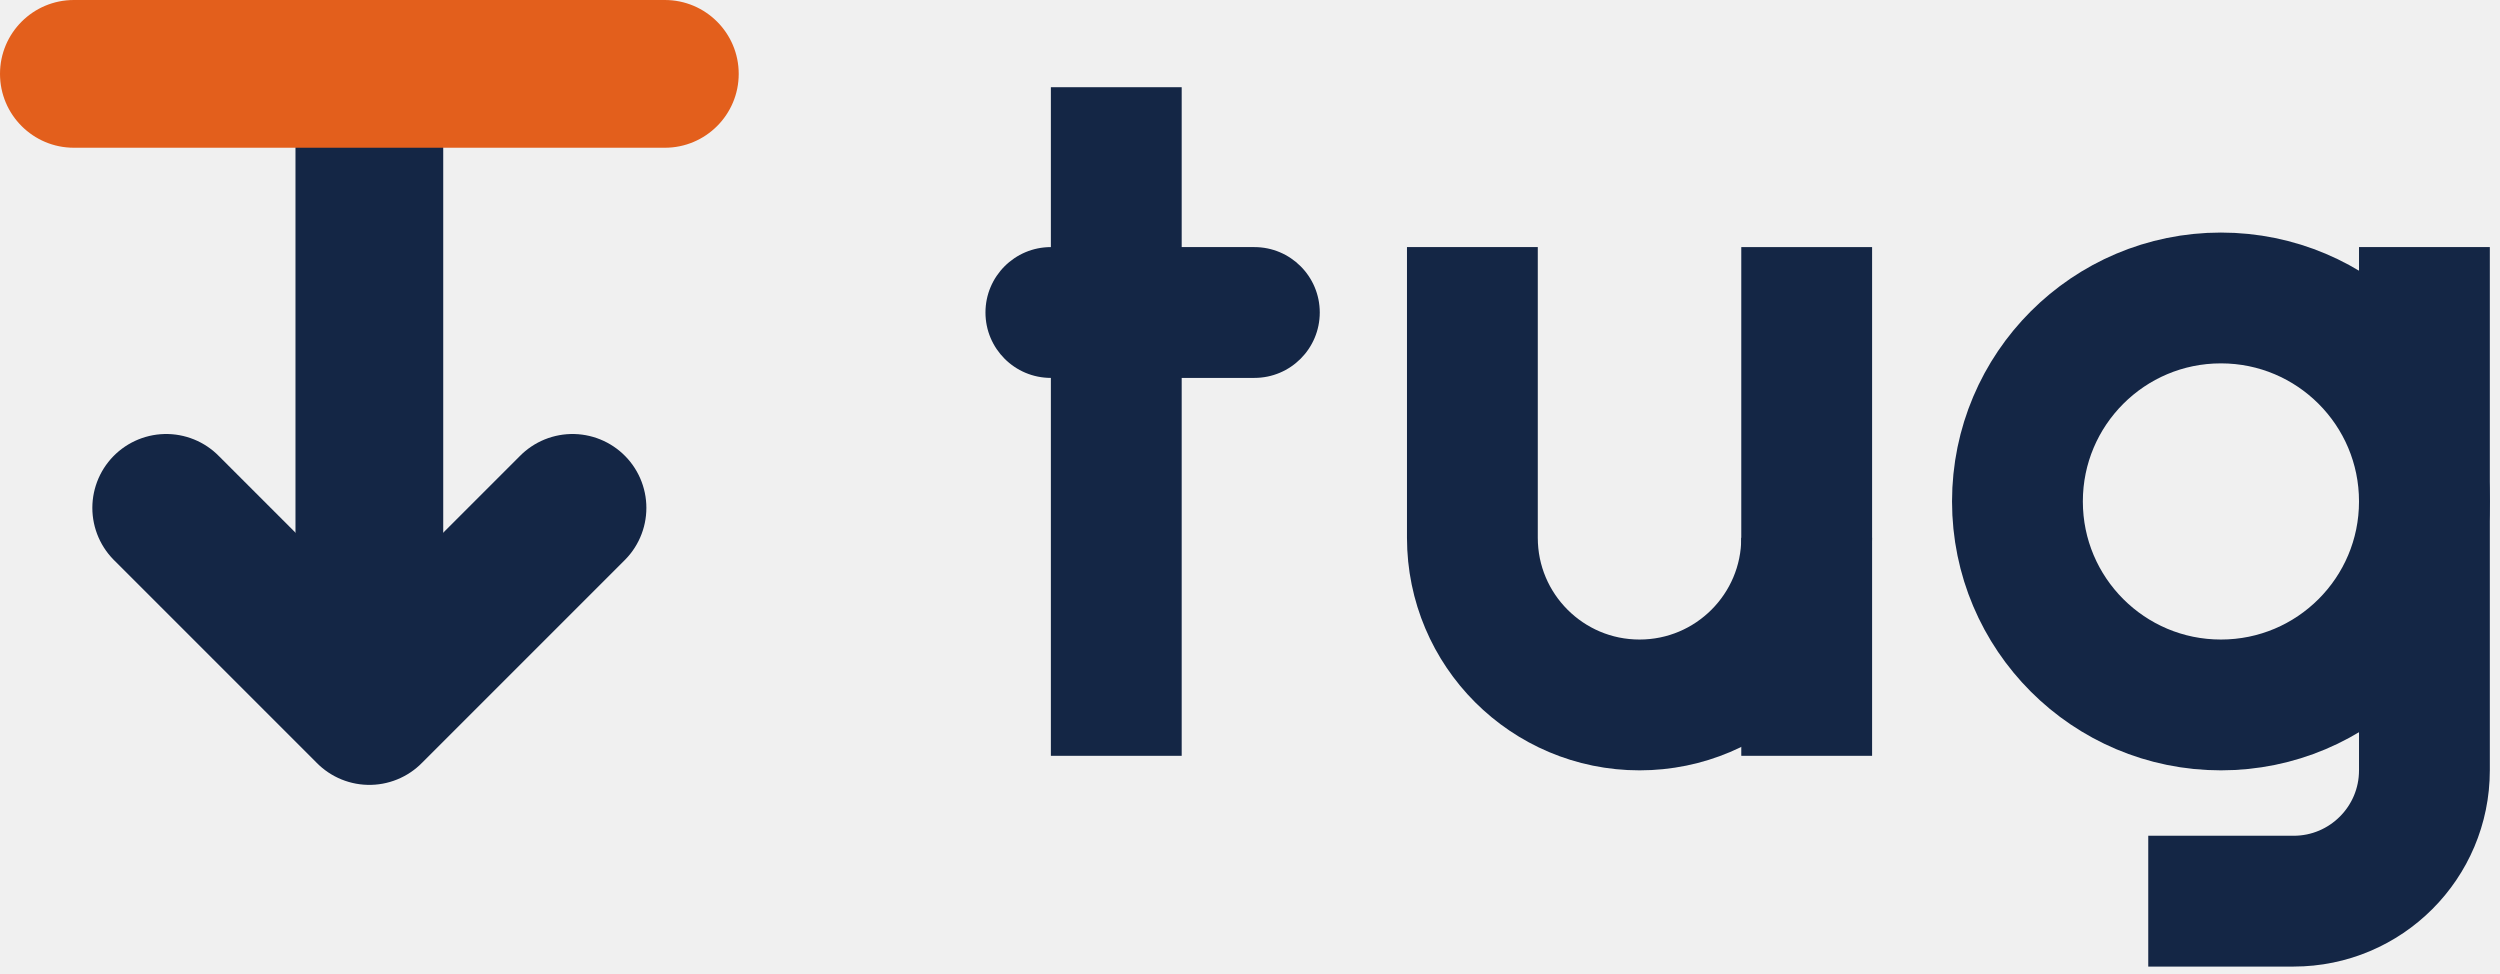
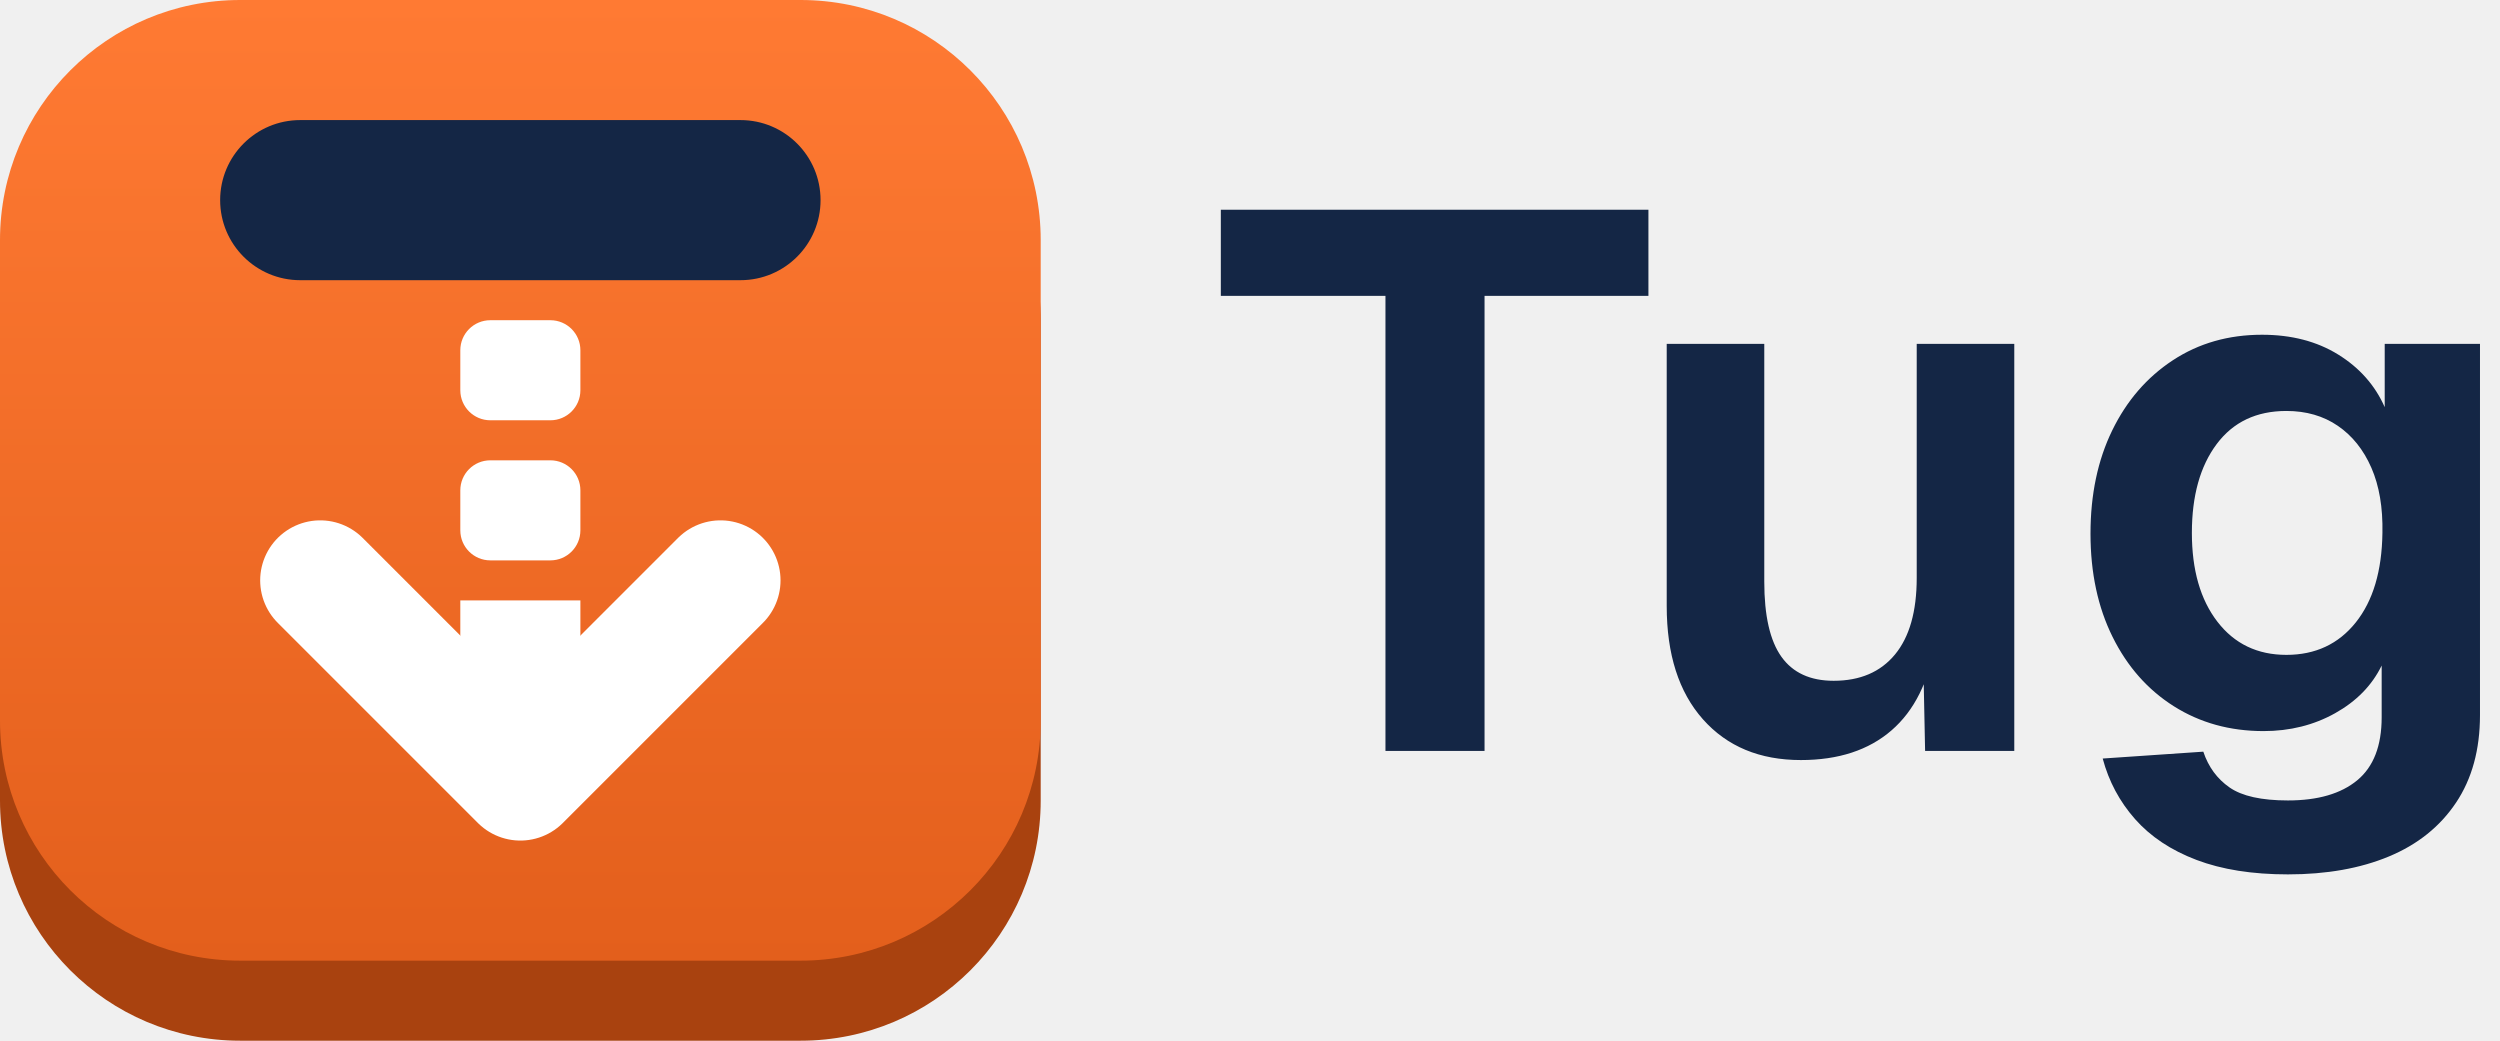
- <svg xmlns="http://www.w3.org/2000/svg" viewBox="0 -4 344 134">
-   <g transform="translate(0 -4) scale(0.635294)">
-     <rect x="64" y="16" width="32" height="138" fill="#142645" />
-     <path d="M36 110 L80 154 L124 110" fill="none" stroke="#142645" stroke-width="32" stroke-linecap="round" stroke-linejoin="round" />
-     <rect x="0" y="0" width="160" height="32" rx="16" fill="#E35F1C" />
-   </g>
-   <g transform="translate(135.6 0)">
-     <g fill="#142645">
-       <rect x="9" y="8" width="18" height="92" />
-       <rect x="0" y="30" width="46" height="18" rx="9.0" />
-     </g>
-     <g fill="none" stroke="#142645" stroke-width="18">
-       <path d="M67 30 V70 A23 23 0 0 0 113 70" />
-       <path d="M113 30 V100" />
-       <circle cx="170" cy="65" r="28" />
-       <path d="M198 30 V102 A18 18 0 0 1 180 120 H160" />
-     </g>
-   </g>
+ <svg xmlns="http://www.w3.org/2000/svg" viewBox="12 12 249.831 104" role="img" aria-label="Tug">
+   <defs>
+     <linearGradient id="tug-face" x1="0" y1="12" x2="0" y2="108" gradientUnits="userSpaceOnUse">
+       <stop offset="0" stop-color="#FF7A33" />
+       <stop offset="1" stop-color="#E35F1C" />
+     </linearGradient>
+   </defs>
+   <rect x="12" y="20" width="104" height="96" rx="24" fill="#A9420F" />
+   <rect x="12" y="12" width="104" height="96" rx="24" fill="url(#tug-face)" />
+   <rect x="58" y="44" width="12" height="10" rx="3" fill="#FFFFFF" />
+   <rect x="58" y="58" width="12" height="10" rx="3" fill="#FFFFFF" />
+   <rect x="58" y="72" width="12" height="14" fill="#FFFFFF" />
+   <path d="M44 70L64 90L84 70" fill="none" stroke="#FFFFFF" stroke-width="12" stroke-linecap="round" stroke-linejoin="round" />
+   <rect x="34" y="24" width="60" height="16" rx="8" fill="#142645" />
+   <path transform="translate(133.162 87.04) scale(0.076169)" fill="#142645" d="M227 0V-597H11V-710H572V-597H357V0ZM772 12Q691 12 643.5 -41.5Q596 -95 596 -190V-534H724V-222Q724 -155 746.5 -123.5Q769 -92 815 -92Q867 -92 895.5 -126.5Q924 -161 924 -227V-534H1052V0H935L932 -147L948 -142Q936 -66 891 -27Q846 12 772 12ZM1411 162Q1341 162 1291 143Q1241 124 1210.5 89.5Q1180 55 1168 10L1300 1Q1310 31 1334.5 48Q1359 65 1411 65Q1470 65 1502 38.5Q1534 12 1534 -44V-112Q1515 -73 1473 -49.5Q1431 -26 1379 -26Q1313 -26 1261.5 -58.5Q1210 -91 1181 -149.5Q1152 -208 1152 -285Q1152 -362 1180.5 -420.5Q1209 -479 1260 -512.5Q1311 -546 1377 -546Q1435 -546 1477 -520Q1519 -494 1538 -451V-534H1663V-47Q1663 21 1631.5 68Q1600 115 1543.5 138.5Q1487 162 1411 162ZM1409 -126Q1466 -126 1500 -168.5Q1534 -211 1535 -286Q1536 -336 1520.5 -371.5Q1505 -407 1476.5 -426.5Q1448 -446 1409 -446Q1350 -446 1317.5 -402.5Q1285 -359 1285 -286Q1285 -213 1318.5 -169.5Q1352 -126 1409 -126Z" />
</svg>
